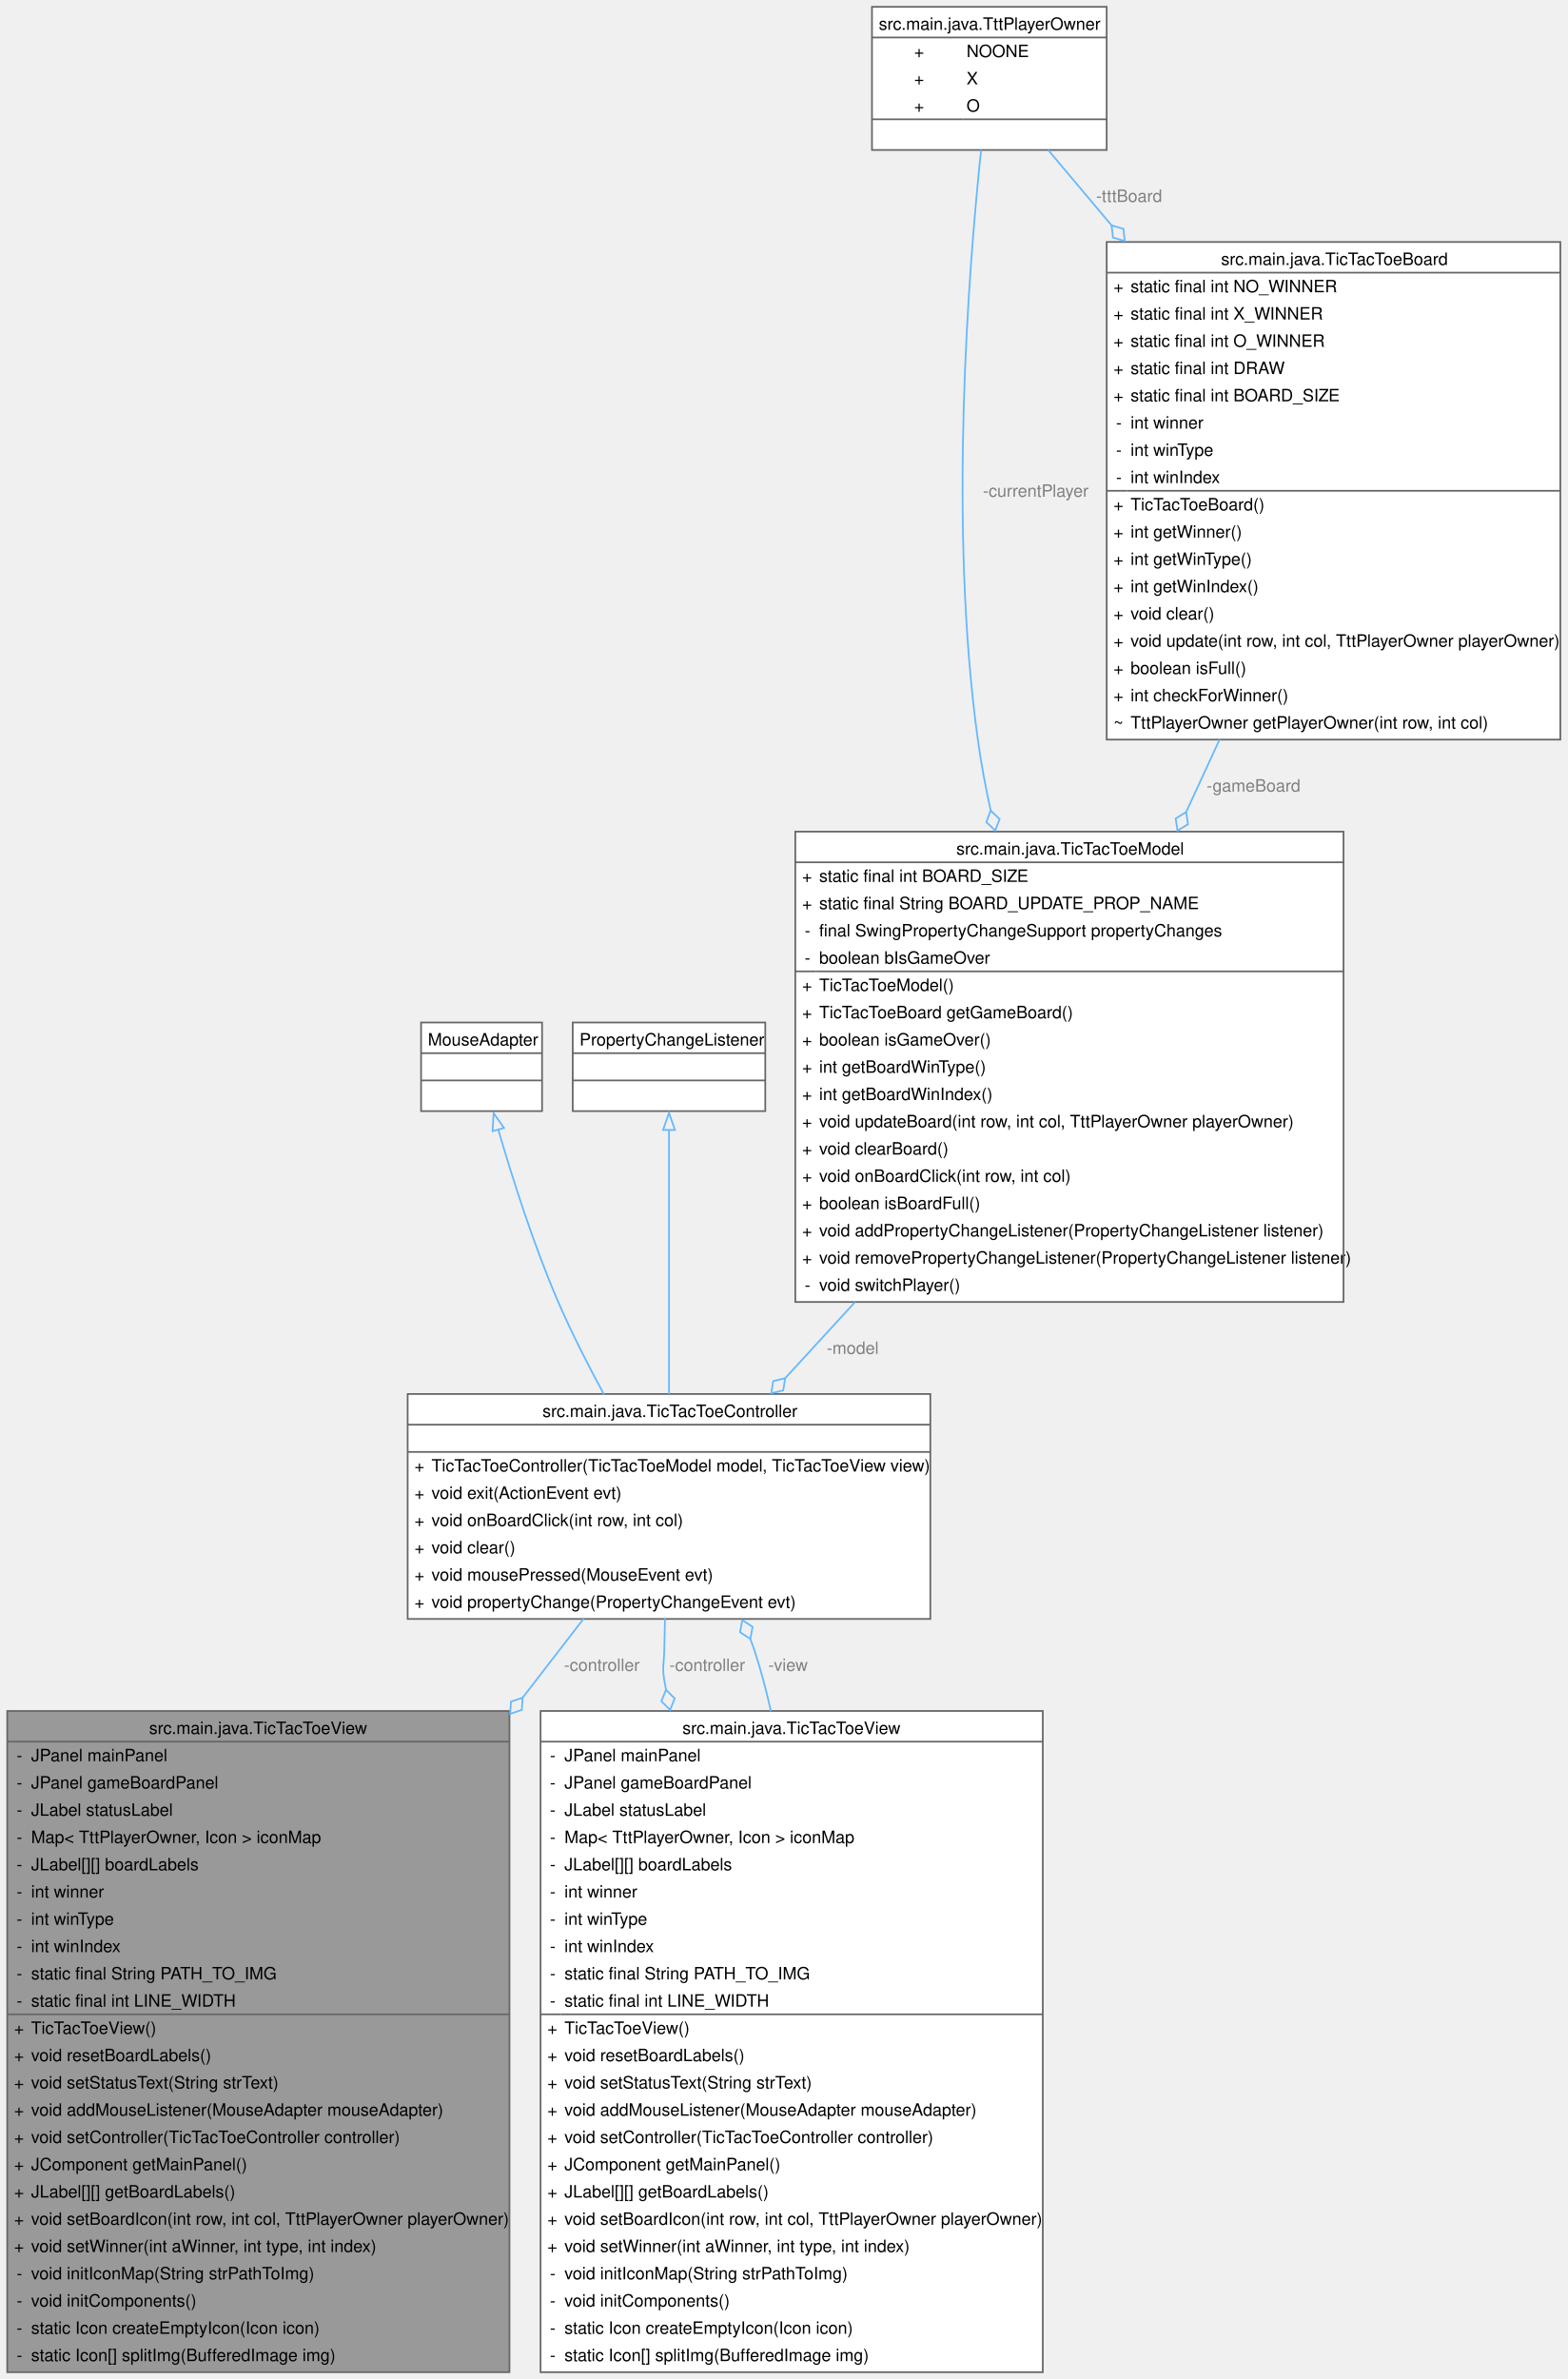
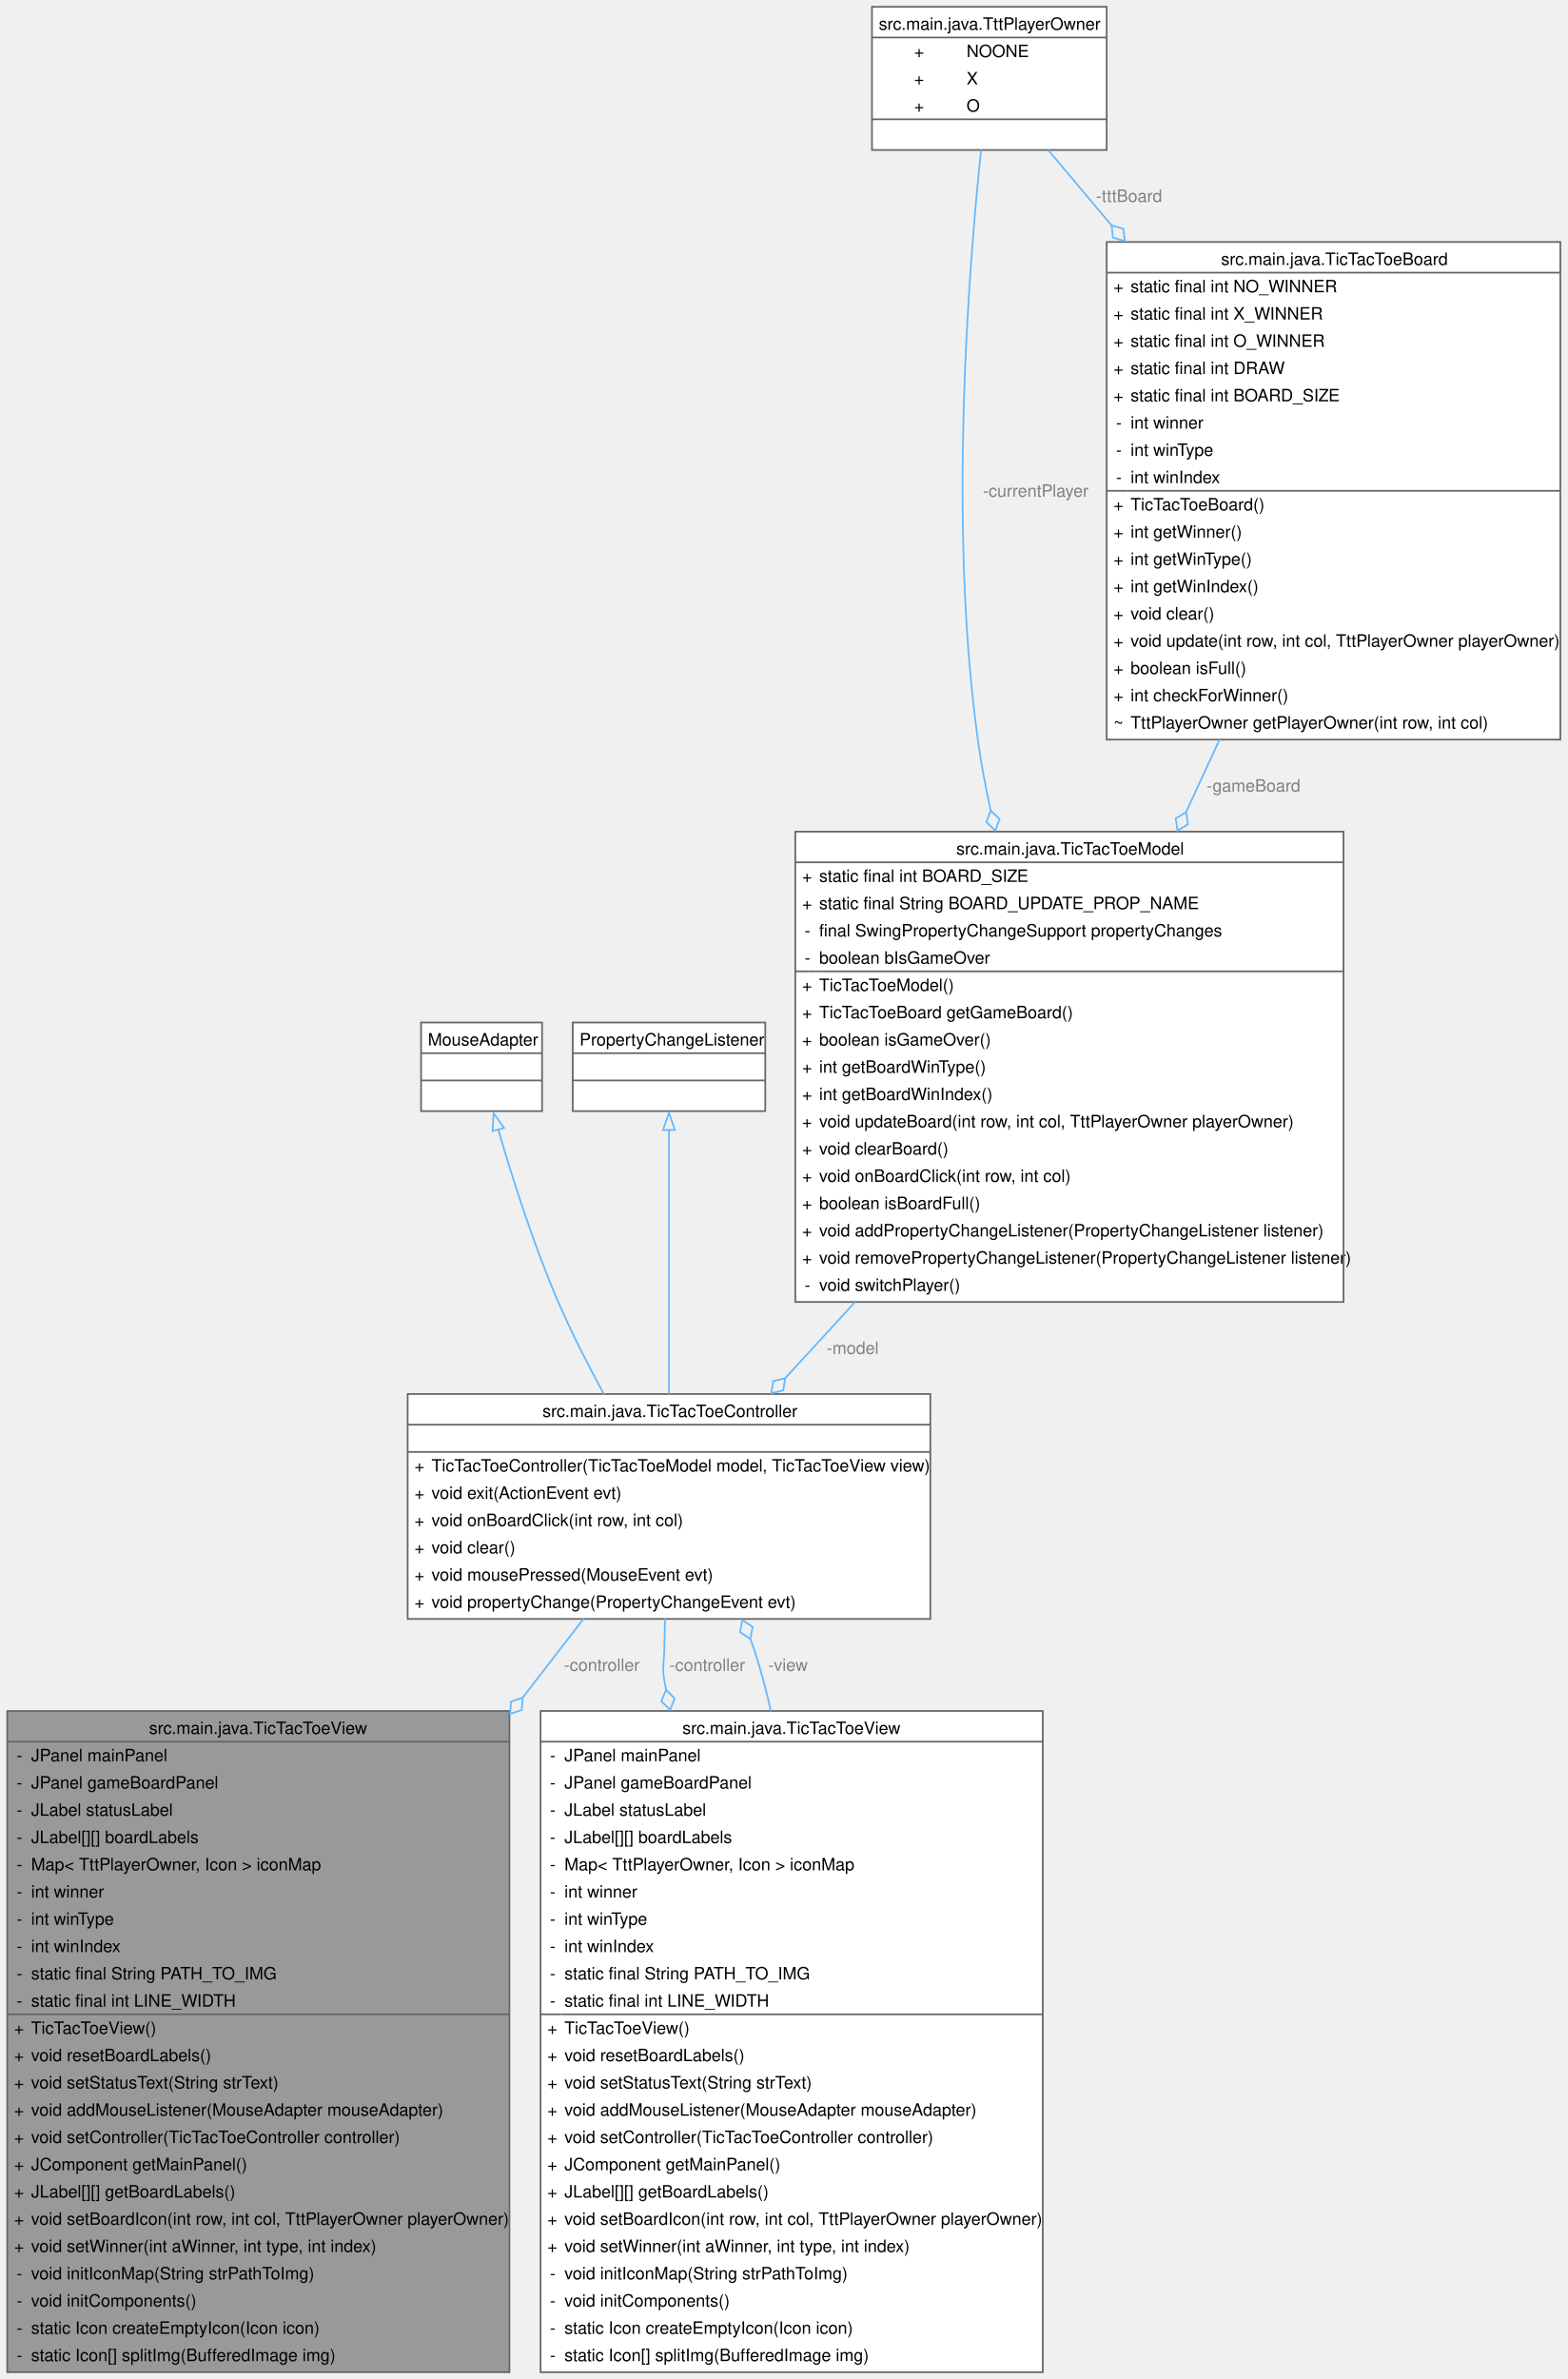
<svg xmlns="http://www.w3.org/2000/svg" xmlns:xlink="http://www.w3.org/1999/xlink" width="920pt" height="1396pt" viewBox="0.00 0.00 919.50 1396.00">
  <g id="graph0" class="graph" transform="scale(1 1) rotate(0) translate(4 1392)">
    <g id="Node000001" class="node">
      <g id="a_Node000001">
        <a xlink:title=" ">
          <polygon fill="#999999" stroke="none" points="294.75,-388 0,-388 0,0 294.75,0 294.75,-388" />
          <text text-anchor="start" x="83.25" y="-374.5" font-family="Helvetica,sans-Serif" font-size="10.00">src.main.java.TicTacToeView</text>
          <text text-anchor="start" x="5.5" y="-358.5" font-family="Helvetica,sans-Serif" font-size="10.00">-</text>
          <text text-anchor="start" x="14" y="-358.5" font-family="Helvetica,sans-Serif" font-size="10.00">JPanel mainPanel</text>
          <text text-anchor="start" x="5.5" y="-342.5" font-family="Helvetica,sans-Serif" font-size="10.00">-</text>
          <text text-anchor="start" x="14" y="-342.5" font-family="Helvetica,sans-Serif" font-size="10.00">JPanel gameBoardPanel</text>
          <text text-anchor="start" x="5.5" y="-326.5" font-family="Helvetica,sans-Serif" font-size="10.00">-</text>
          <text text-anchor="start" x="14" y="-326.5" font-family="Helvetica,sans-Serif" font-size="10.00">JLabel statusLabel</text>
          <text text-anchor="start" x="5.5" y="-310.5" font-family="Helvetica,sans-Serif" font-size="10.00">-</text>
-           <text text-anchor="start" x="14" y="-310.5" font-family="Helvetica,sans-Serif" font-size="10.00">Map&lt; TttPlayerOwner, Icon &gt; iconMap</text>
+           <text text-anchor="start" x="14" y="-310.5" font-family="Helvetica,sans-Serif" font-size="10.00">JLabel[][] boardLabels</text>
          <text text-anchor="start" x="5.5" y="-294.5" font-family="Helvetica,sans-Serif" font-size="10.00">-</text>
-           <text text-anchor="start" x="14" y="-294.5" font-family="Helvetica,sans-Serif" font-size="10.00">JLabel[][] boardLabels</text>
+           <text text-anchor="start" x="14" y="-294.5" font-family="Helvetica,sans-Serif" font-size="10.00">Map&lt; TttPlayerOwner, Icon &gt; iconMap</text>
          <text text-anchor="start" x="5.5" y="-278.5" font-family="Helvetica,sans-Serif" font-size="10.00">-</text>
          <text text-anchor="start" x="14" y="-278.5" font-family="Helvetica,sans-Serif" font-size="10.00">int winner</text>
          <text text-anchor="start" x="5.5" y="-262.5" font-family="Helvetica,sans-Serif" font-size="10.00">-</text>
          <text text-anchor="start" x="14" y="-262.5" font-family="Helvetica,sans-Serif" font-size="10.00">int winType</text>
          <text text-anchor="start" x="5.5" y="-246.5" font-family="Helvetica,sans-Serif" font-size="10.00">-</text>
          <text text-anchor="start" x="14" y="-246.5" font-family="Helvetica,sans-Serif" font-size="10.00">int winIndex</text>
          <text text-anchor="start" x="5.5" y="-230.5" font-family="Helvetica,sans-Serif" font-size="10.00">-</text>
          <text text-anchor="start" x="14" y="-230.5" font-family="Helvetica,sans-Serif" font-size="10.00">static final String PATH_TO_IMG</text>
          <text text-anchor="start" x="5.5" y="-214.5" font-family="Helvetica,sans-Serif" font-size="10.00">-</text>
          <text text-anchor="start" x="14" y="-214.5" font-family="Helvetica,sans-Serif" font-size="10.00">static final int LINE_WIDTH</text>
          <text text-anchor="start" x="4" y="-198.5" font-family="Helvetica,sans-Serif" font-size="10.00">+</text>
          <text text-anchor="start" x="14" y="-198.5" font-family="Helvetica,sans-Serif" font-size="10.00">TicTacToeView()</text>
          <text text-anchor="start" x="4" y="-182.5" font-family="Helvetica,sans-Serif" font-size="10.00">+</text>
          <text text-anchor="start" x="14" y="-182.5" font-family="Helvetica,sans-Serif" font-size="10.00">void resetBoardLabels()</text>
          <text text-anchor="start" x="4" y="-166.5" font-family="Helvetica,sans-Serif" font-size="10.00">+</text>
          <text text-anchor="start" x="14" y="-166.5" font-family="Helvetica,sans-Serif" font-size="10.00">void setStatusText(String strText)</text>
          <text text-anchor="start" x="4" y="-150.5" font-family="Helvetica,sans-Serif" font-size="10.00">+</text>
          <text text-anchor="start" x="14" y="-150.5" font-family="Helvetica,sans-Serif" font-size="10.00">void addMouseListener(MouseAdapter mouseAdapter)</text>
          <text text-anchor="start" x="4" y="-134.5" font-family="Helvetica,sans-Serif" font-size="10.00">+</text>
          <text text-anchor="start" x="14" y="-134.5" font-family="Helvetica,sans-Serif" font-size="10.00">void setController(TicTacToeController controller)</text>
          <text text-anchor="start" x="4" y="-118.5" font-family="Helvetica,sans-Serif" font-size="10.00">+</text>
          <text text-anchor="start" x="14" y="-118.5" font-family="Helvetica,sans-Serif" font-size="10.00">JComponent getMainPanel()</text>
          <text text-anchor="start" x="4" y="-102.5" font-family="Helvetica,sans-Serif" font-size="10.00">+</text>
          <text text-anchor="start" x="14" y="-102.5" font-family="Helvetica,sans-Serif" font-size="10.00">JLabel[][] getBoardLabels()</text>
          <text text-anchor="start" x="4" y="-86.5" font-family="Helvetica,sans-Serif" font-size="10.00">+</text>
          <text text-anchor="start" x="14" y="-86.5" font-family="Helvetica,sans-Serif" font-size="10.00">void setBoardIcon(int row, int col, TttPlayerOwner playerOwner)</text>
          <text text-anchor="start" x="4" y="-70.5" font-family="Helvetica,sans-Serif" font-size="10.00">+</text>
          <text text-anchor="start" x="14" y="-70.5" font-family="Helvetica,sans-Serif" font-size="10.00">void setWinner(int aWinner, int type, int index)</text>
          <text text-anchor="start" x="5.5" y="-54.5" font-family="Helvetica,sans-Serif" font-size="10.00">-</text>
          <text text-anchor="start" x="14" y="-54.5" font-family="Helvetica,sans-Serif" font-size="10.00">void initIconMap(String strPathToImg)</text>
          <text text-anchor="start" x="5.5" y="-38.5" font-family="Helvetica,sans-Serif" font-size="10.00">-</text>
          <text text-anchor="start" x="14" y="-38.5" font-family="Helvetica,sans-Serif" font-size="10.00">void initComponents()</text>
          <text text-anchor="start" x="5.5" y="-22.5" font-family="Helvetica,sans-Serif" font-size="10.00">-</text>
          <text text-anchor="start" x="14" y="-22.5" font-family="Helvetica,sans-Serif" font-size="10.00">static Icon createEmptyIcon(Icon icon)</text>
          <text text-anchor="start" x="5.5" y="-6.5" font-family="Helvetica,sans-Serif" font-size="10.00">-</text>
          <text text-anchor="start" x="14" y="-6.5" font-family="Helvetica,sans-Serif" font-size="10.00">static Icon[] splitImg(BufferedImage img)</text>
          <polygon fill="#666666" stroke="#666666" points="0,-370 0,-370 294.75,-370 294.75,-370 0,-370" />
          <polygon fill="#666666" stroke="#666666" points="0,-210 0,-210 12,-210 12,-210 0,-210" />
          <polygon fill="#666666" stroke="#666666" points="12,-210 12,-210 294.75,-210 294.75,-210 12,-210" />
          <polygon fill="none" stroke="#666666" points="0,0 0,-388 294.75,-388 294.75,0 0,0" />
        </a>
      </g>
    </g>
    <g id="Node000002" class="node">
      <g id="a_Node000002">
        <a xlink:href="classsrc_1_1main_1_1java_1_1_tic_tac_toe_controller.html" target="_top" xlink:title=" ">
          <polygon fill="white" stroke="none" points="541.75,-574 235,-574 235,-442 541.75,-442 541.75,-574" />
          <text text-anchor="start" x="314.12" y="-560.5" font-family="Helvetica,sans-Serif" font-size="10.00">src.main.java.TicTacToeController</text>
          <text text-anchor="start" x="386.88" y="-544.5" font-family="Helvetica,sans-Serif" font-size="10.00"> </text>
          <text text-anchor="start" x="239" y="-528.5" font-family="Helvetica,sans-Serif" font-size="10.00">+</text>
          <text text-anchor="start" x="249" y="-528.5" font-family="Helvetica,sans-Serif" font-size="10.00">TicTacToeController(TicTacToeModel model, TicTacToeView view)</text>
          <text text-anchor="start" x="239" y="-512.5" font-family="Helvetica,sans-Serif" font-size="10.00">+</text>
          <text text-anchor="start" x="249" y="-512.5" font-family="Helvetica,sans-Serif" font-size="10.00">void exit(ActionEvent evt)</text>
          <text text-anchor="start" x="239" y="-496.5" font-family="Helvetica,sans-Serif" font-size="10.00">+</text>
          <text text-anchor="start" x="249" y="-496.5" font-family="Helvetica,sans-Serif" font-size="10.00">void onBoardClick(int row, int col)</text>
          <text text-anchor="start" x="239" y="-480.5" font-family="Helvetica,sans-Serif" font-size="10.00">+</text>
          <text text-anchor="start" x="249" y="-480.5" font-family="Helvetica,sans-Serif" font-size="10.00">void clear()</text>
          <text text-anchor="start" x="239" y="-464.5" font-family="Helvetica,sans-Serif" font-size="10.00">+</text>
          <text text-anchor="start" x="249" y="-464.5" font-family="Helvetica,sans-Serif" font-size="10.00">void mousePressed(MouseEvent evt)</text>
          <text text-anchor="start" x="239" y="-448.5" font-family="Helvetica,sans-Serif" font-size="10.00">+</text>
          <text text-anchor="start" x="249" y="-448.5" font-family="Helvetica,sans-Serif" font-size="10.00">void propertyChange(PropertyChangeEvent evt)</text>
          <polygon fill="#666666" stroke="#666666" points="235,-556 235,-556 541.75,-556 541.75,-556 235,-556" />
          <polygon fill="#666666" stroke="#666666" points="235,-540 235,-540 541.75,-540 541.75,-540 235,-540" />
          <polygon fill="none" stroke="#666666" points="235,-442 235,-574 541.75,-574 541.75,-442 235,-442" />
        </a>
      </g>
    </g>
    <g id="edge1_Node000001_Node000002" class="edge">
      <g id="a_edge1_Node000001_Node000002">
        <a xlink:title=" ">
          <path fill="none" stroke="#63b8ff" d="M338.44,-442.35C327.38,-428.03 315.09,-412.12 302.23,-395.47" />
          <polygon fill="none" stroke="#63b8ff" points="302.48,-395.8 295.65,-393.5 295.15,-386.3 301.98,-388.61 302.48,-395.8" />
        </a>
      </g>
      <text text-anchor="start" x="326.74" y="-411.5" font-family="Helvetica,sans-Serif" font-size="10.00" fill="grey">-controller</text>
    </g>
    <g id="Node000008" class="node">
      <g id="a_Node000008">
        <a xlink:href="classsrc_1_1main_1_1java_1_1_tic_tac_toe_view.html" target="_top" xlink:title=" ">
          <polygon fill="white" stroke="none" points="607.75,-388 313,-388 313,0 607.75,0 607.75,-388" />
          <text text-anchor="start" x="396.25" y="-374.5" font-family="Helvetica,sans-Serif" font-size="10.00">src.main.java.TicTacToeView</text>
          <text text-anchor="start" x="318.5" y="-358.5" font-family="Helvetica,sans-Serif" font-size="10.00">-</text>
          <text text-anchor="start" x="327" y="-358.5" font-family="Helvetica,sans-Serif" font-size="10.00">JPanel mainPanel</text>
          <text text-anchor="start" x="318.5" y="-342.5" font-family="Helvetica,sans-Serif" font-size="10.00">-</text>
          <text text-anchor="start" x="327" y="-342.5" font-family="Helvetica,sans-Serif" font-size="10.00">JPanel gameBoardPanel</text>
          <text text-anchor="start" x="318.5" y="-326.5" font-family="Helvetica,sans-Serif" font-size="10.00">-</text>
          <text text-anchor="start" x="327" y="-326.5" font-family="Helvetica,sans-Serif" font-size="10.00">JLabel statusLabel</text>
          <text text-anchor="start" x="318.5" y="-310.5" font-family="Helvetica,sans-Serif" font-size="10.00">-</text>
-           <text text-anchor="start" x="327" y="-310.5" font-family="Helvetica,sans-Serif" font-size="10.00">Map&lt; TttPlayerOwner, Icon &gt; iconMap</text>
+           <text text-anchor="start" x="327" y="-310.5" font-family="Helvetica,sans-Serif" font-size="10.00">JLabel[][] boardLabels</text>
          <text text-anchor="start" x="318.5" y="-294.5" font-family="Helvetica,sans-Serif" font-size="10.00">-</text>
-           <text text-anchor="start" x="327" y="-294.5" font-family="Helvetica,sans-Serif" font-size="10.00">JLabel[][] boardLabels</text>
+           <text text-anchor="start" x="327" y="-294.5" font-family="Helvetica,sans-Serif" font-size="10.00">Map&lt; TttPlayerOwner, Icon &gt; iconMap</text>
          <text text-anchor="start" x="318.5" y="-278.5" font-family="Helvetica,sans-Serif" font-size="10.00">-</text>
          <text text-anchor="start" x="327" y="-278.5" font-family="Helvetica,sans-Serif" font-size="10.00">int winner</text>
          <text text-anchor="start" x="318.5" y="-262.5" font-family="Helvetica,sans-Serif" font-size="10.00">-</text>
          <text text-anchor="start" x="327" y="-262.5" font-family="Helvetica,sans-Serif" font-size="10.00">int winType</text>
          <text text-anchor="start" x="318.5" y="-246.5" font-family="Helvetica,sans-Serif" font-size="10.00">-</text>
          <text text-anchor="start" x="327" y="-246.5" font-family="Helvetica,sans-Serif" font-size="10.00">int winIndex</text>
          <text text-anchor="start" x="318.5" y="-230.5" font-family="Helvetica,sans-Serif" font-size="10.00">-</text>
          <text text-anchor="start" x="327" y="-230.5" font-family="Helvetica,sans-Serif" font-size="10.00">static final String PATH_TO_IMG</text>
          <text text-anchor="start" x="318.5" y="-214.5" font-family="Helvetica,sans-Serif" font-size="10.00">-</text>
          <text text-anchor="start" x="327" y="-214.5" font-family="Helvetica,sans-Serif" font-size="10.00">static final int LINE_WIDTH</text>
          <text text-anchor="start" x="317" y="-198.5" font-family="Helvetica,sans-Serif" font-size="10.00">+</text>
          <text text-anchor="start" x="327" y="-198.5" font-family="Helvetica,sans-Serif" font-size="10.00">TicTacToeView()</text>
          <text text-anchor="start" x="317" y="-182.5" font-family="Helvetica,sans-Serif" font-size="10.00">+</text>
          <text text-anchor="start" x="327" y="-182.5" font-family="Helvetica,sans-Serif" font-size="10.00">void resetBoardLabels()</text>
          <text text-anchor="start" x="317" y="-166.5" font-family="Helvetica,sans-Serif" font-size="10.00">+</text>
          <text text-anchor="start" x="327" y="-166.5" font-family="Helvetica,sans-Serif" font-size="10.00">void setStatusText(String strText)</text>
          <text text-anchor="start" x="317" y="-150.5" font-family="Helvetica,sans-Serif" font-size="10.00">+</text>
          <text text-anchor="start" x="327" y="-150.5" font-family="Helvetica,sans-Serif" font-size="10.00">void addMouseListener(MouseAdapter mouseAdapter)</text>
          <text text-anchor="start" x="317" y="-134.5" font-family="Helvetica,sans-Serif" font-size="10.00">+</text>
          <text text-anchor="start" x="327" y="-134.5" font-family="Helvetica,sans-Serif" font-size="10.00">void setController(TicTacToeController controller)</text>
          <text text-anchor="start" x="317" y="-118.5" font-family="Helvetica,sans-Serif" font-size="10.00">+</text>
          <text text-anchor="start" x="327" y="-118.5" font-family="Helvetica,sans-Serif" font-size="10.00">JComponent getMainPanel()</text>
          <text text-anchor="start" x="317" y="-102.5" font-family="Helvetica,sans-Serif" font-size="10.00">+</text>
          <text text-anchor="start" x="327" y="-102.5" font-family="Helvetica,sans-Serif" font-size="10.00">JLabel[][] getBoardLabels()</text>
          <text text-anchor="start" x="317" y="-86.5" font-family="Helvetica,sans-Serif" font-size="10.00">+</text>
          <text text-anchor="start" x="327" y="-86.5" font-family="Helvetica,sans-Serif" font-size="10.00">void setBoardIcon(int row, int col, TttPlayerOwner playerOwner)</text>
          <text text-anchor="start" x="317" y="-70.5" font-family="Helvetica,sans-Serif" font-size="10.00">+</text>
          <text text-anchor="start" x="327" y="-70.5" font-family="Helvetica,sans-Serif" font-size="10.00">void setWinner(int aWinner, int type, int index)</text>
          <text text-anchor="start" x="318.5" y="-54.5" font-family="Helvetica,sans-Serif" font-size="10.00">-</text>
          <text text-anchor="start" x="327" y="-54.5" font-family="Helvetica,sans-Serif" font-size="10.00">void initIconMap(String strPathToImg)</text>
          <text text-anchor="start" x="318.5" y="-38.5" font-family="Helvetica,sans-Serif" font-size="10.00">-</text>
          <text text-anchor="start" x="327" y="-38.5" font-family="Helvetica,sans-Serif" font-size="10.00">void initComponents()</text>
          <text text-anchor="start" x="318.5" y="-22.5" font-family="Helvetica,sans-Serif" font-size="10.00">-</text>
          <text text-anchor="start" x="327" y="-22.5" font-family="Helvetica,sans-Serif" font-size="10.00">static Icon createEmptyIcon(Icon icon)</text>
          <text text-anchor="start" x="318.5" y="-6.5" font-family="Helvetica,sans-Serif" font-size="10.00">-</text>
          <text text-anchor="start" x="327" y="-6.5" font-family="Helvetica,sans-Serif" font-size="10.00">static Icon[] splitImg(BufferedImage img)</text>
          <polygon fill="#666666" stroke="#666666" points="313,-370 313,-370 607.75,-370 607.75,-370 313,-370" />
          <polygon fill="#666666" stroke="#666666" points="313,-210 313,-210 325,-210 325,-210 313,-210" />
          <polygon fill="#666666" stroke="#666666" points="325,-210 325,-210 607.75,-210 607.75,-210 325,-210" />
          <polygon fill="none" stroke="#666666" points="313,0 313,-388 607.75,-388 607.75,0 313,0" />
        </a>
      </g>
    </g>
    <g id="edge9_Node000008_Node000002" class="edge">
      <g id="a_edge9_Node000008_Node000002">
        <a xlink:title=" ">
          <path fill="none" stroke="#63b8ff" d="M386.02,-442.21C385.86,-436.06 385.72,-429.91 385.62,-424 385.49,-416 384.27,-413.88 385.62,-406 385.95,-404.11 386.29,-402.22 386.64,-400.33" />
          <polygon fill="none" stroke="#63b8ff" points="386.63,-400.41 383.89,-393.74 389,-388.65 391.73,-395.32 386.63,-400.41" />
        </a>
      </g>
      <text text-anchor="start" x="388.62" y="-411.5" font-family="Helvetica,sans-Serif" font-size="10.00" fill="grey">-controller</text>
    </g>
    <g id="Node000003" class="node">
      <g id="a_Node000003">
        <a xlink:title=" ">
          <polygon fill="white" stroke="none" points="313.88,-792 242.88,-792 242.88,-740 313.88,-740 313.88,-792" />
          <text text-anchor="start" x="246.88" y="-778.5" font-family="Helvetica,sans-Serif" font-size="10.00">MouseAdapter</text>
          <text text-anchor="start" x="276.88" y="-762.5" font-family="Helvetica,sans-Serif" font-size="10.00"> </text>
          <text text-anchor="start" x="276.88" y="-746.5" font-family="Helvetica,sans-Serif" font-size="10.00"> </text>
          <polygon fill="#666666" stroke="#666666" points="242.88,-774 242.88,-774 313.88,-774 313.88,-774 242.88,-774" />
          <polygon fill="#666666" stroke="#666666" points="242.88,-758 242.88,-758 313.88,-758 313.88,-758 242.88,-758" />
          <polygon fill="none" stroke="#666666" points="242.88,-740 242.88,-792 313.88,-792 313.88,-740 242.88,-740" />
        </a>
      </g>
    </g>
    <g id="edge2_Node000002_Node000003" class="edge">
      <g id="a_edge2_Node000002_Node000003">
        <a xlink:title=" ">
          <path fill="none" stroke="#63b8ff" d="M288.13,-729.37C296.27,-701.33 308.86,-661.52 323.38,-628 331.19,-609.96 340.82,-591.03 350.25,-573.71" />
          <polygon fill="none" stroke="#63b8ff" points="284.82,-728.22 285.44,-738.79 291.55,-730.14 284.82,-728.22" />
        </a>
      </g>
    </g>
    <g id="Node000004" class="node">
      <g id="a_Node000004">
        <a xlink:title=" ">
          <polygon fill="white" stroke="none" points="444.88,-792 331.88,-792 331.88,-740 444.88,-740 444.88,-792" />
          <text text-anchor="start" x="335.88" y="-778.5" font-family="Helvetica,sans-Serif" font-size="10.00">PropertyChangeListener</text>
          <text text-anchor="start" x="386.88" y="-762.5" font-family="Helvetica,sans-Serif" font-size="10.00"> </text>
          <text text-anchor="start" x="386.88" y="-746.5" font-family="Helvetica,sans-Serif" font-size="10.00"> </text>
          <polygon fill="#666666" stroke="#666666" points="331.88,-774 331.88,-774 444.88,-774 444.88,-774 331.88,-774" />
          <polygon fill="#666666" stroke="#666666" points="331.88,-758 331.88,-758 444.88,-758 444.88,-758 331.88,-758" />
          <polygon fill="none" stroke="#666666" points="331.88,-740 331.88,-792 444.88,-792 444.88,-740 331.88,-740" />
        </a>
      </g>
    </g>
    <g id="edge3_Node000002_Node000004" class="edge">
      <g id="a_edge3_Node000002_Node000004">
        <a xlink:title=" ">
          <path fill="none" stroke="#63b8ff" d="M388.38,-729.12C388.38,-689 388.38,-623.22 388.38,-573.99" />
          <polygon fill="none" stroke="#63b8ff" points="384.88,-728.94 388.38,-738.94 391.88,-728.94 384.88,-728.94" />
        </a>
      </g>
    </g>
    <g id="Node000005" class="node">
      <g id="a_Node000005">
        <a xlink:href="classsrc_1_1main_1_1java_1_1_tic_tac_toe_model.html" target="_top" xlink:title=" ">
          <polygon fill="white" stroke="none" points="784.25,-904 462.5,-904 462.5,-628 784.25,-628 784.25,-904" />
          <text text-anchor="start" x="557" y="-890.5" font-family="Helvetica,sans-Serif" font-size="10.00">src.main.java.TicTacToeModel</text>
          <text text-anchor="start" x="466.5" y="-874.5" font-family="Helvetica,sans-Serif" font-size="10.00">+</text>
          <text text-anchor="start" x="476.5" y="-874.5" font-family="Helvetica,sans-Serif" font-size="10.00">static final int BOARD_SIZE</text>
          <text text-anchor="start" x="466.5" y="-858.5" font-family="Helvetica,sans-Serif" font-size="10.00">+</text>
          <text text-anchor="start" x="476.5" y="-858.5" font-family="Helvetica,sans-Serif" font-size="10.00">static final String BOARD_UPDATE_PROP_NAME</text>
          <text text-anchor="start" x="468" y="-842.5" font-family="Helvetica,sans-Serif" font-size="10.00">-</text>
          <text text-anchor="start" x="476.5" y="-842.5" font-family="Helvetica,sans-Serif" font-size="10.00">final SwingPropertyChangeSupport propertyChanges</text>
          <text text-anchor="start" x="468" y="-826.5" font-family="Helvetica,sans-Serif" font-size="10.00">-</text>
          <text text-anchor="start" x="476.5" y="-826.5" font-family="Helvetica,sans-Serif" font-size="10.00">boolean bIsGameOver</text>
          <text text-anchor="start" x="466.5" y="-810.5" font-family="Helvetica,sans-Serif" font-size="10.00">+</text>
          <text text-anchor="start" x="476.5" y="-810.5" font-family="Helvetica,sans-Serif" font-size="10.00">TicTacToeModel()</text>
          <text text-anchor="start" x="466.5" y="-794.5" font-family="Helvetica,sans-Serif" font-size="10.00">+</text>
          <text text-anchor="start" x="476.5" y="-794.5" font-family="Helvetica,sans-Serif" font-size="10.00">TicTacToeBoard getGameBoard()</text>
          <text text-anchor="start" x="466.5" y="-778.5" font-family="Helvetica,sans-Serif" font-size="10.00">+</text>
          <text text-anchor="start" x="476.5" y="-778.5" font-family="Helvetica,sans-Serif" font-size="10.00">boolean isGameOver()</text>
          <text text-anchor="start" x="466.5" y="-762.5" font-family="Helvetica,sans-Serif" font-size="10.00">+</text>
          <text text-anchor="start" x="476.5" y="-762.5" font-family="Helvetica,sans-Serif" font-size="10.00">int getBoardWinType()</text>
          <text text-anchor="start" x="466.5" y="-746.5" font-family="Helvetica,sans-Serif" font-size="10.00">+</text>
          <text text-anchor="start" x="476.5" y="-746.5" font-family="Helvetica,sans-Serif" font-size="10.00">int getBoardWinIndex()</text>
          <text text-anchor="start" x="466.5" y="-730.5" font-family="Helvetica,sans-Serif" font-size="10.00">+</text>
          <text text-anchor="start" x="476.5" y="-730.5" font-family="Helvetica,sans-Serif" font-size="10.00">void updateBoard(int row, int col, TttPlayerOwner playerOwner)</text>
          <text text-anchor="start" x="466.5" y="-714.5" font-family="Helvetica,sans-Serif" font-size="10.00">+</text>
          <text text-anchor="start" x="476.5" y="-714.5" font-family="Helvetica,sans-Serif" font-size="10.00">void clearBoard()</text>
          <text text-anchor="start" x="466.5" y="-698.5" font-family="Helvetica,sans-Serif" font-size="10.00">+</text>
          <text text-anchor="start" x="476.5" y="-698.5" font-family="Helvetica,sans-Serif" font-size="10.00">void onBoardClick(int row, int col)</text>
          <text text-anchor="start" x="466.5" y="-682.5" font-family="Helvetica,sans-Serif" font-size="10.00">+</text>
          <text text-anchor="start" x="476.5" y="-682.5" font-family="Helvetica,sans-Serif" font-size="10.00">boolean isBoardFull()</text>
          <text text-anchor="start" x="466.5" y="-666.5" font-family="Helvetica,sans-Serif" font-size="10.00">+</text>
          <text text-anchor="start" x="476.5" y="-666.5" font-family="Helvetica,sans-Serif" font-size="10.00">void addPropertyChangeListener(PropertyChangeListener listener)</text>
          <text text-anchor="start" x="466.5" y="-650.5" font-family="Helvetica,sans-Serif" font-size="10.00">+</text>
          <text text-anchor="start" x="476.5" y="-650.5" font-family="Helvetica,sans-Serif" font-size="10.00">void removePropertyChangeListener(PropertyChangeListener listener)</text>
          <text text-anchor="start" x="468" y="-634.5" font-family="Helvetica,sans-Serif" font-size="10.00">-</text>
          <text text-anchor="start" x="476.5" y="-634.5" font-family="Helvetica,sans-Serif" font-size="10.00">void switchPlayer()</text>
          <polygon fill="#666666" stroke="#666666" points="462.5,-886 462.5,-886 784.25,-886 784.25,-886 462.5,-886" />
          <polygon fill="#666666" stroke="#666666" points="462.5,-822 462.5,-822 474.5,-822 474.5,-822 462.5,-822" />
          <polygon fill="#666666" stroke="#666666" points="474.5,-822 474.5,-822 784.25,-822 784.25,-822 474.5,-822" />
          <polygon fill="none" stroke="#666666" points="462.5,-628 462.5,-904 784.25,-904 784.25,-628 462.5,-628" />
        </a>
      </g>
    </g>
    <g id="edge4_Node000002_Node000005" class="edge">
      <g id="a_edge4_Node000002_Node000005">
        <a xlink:title=" ">
          <path fill="none" stroke="#63b8ff" d="M497.62,-628.01C483.52,-612.65 469.58,-597.46 456.62,-583.34" />
          <polygon fill="none" stroke="#63b8ff" points="456.54,-583.25 449.53,-581.54 448.42,-574.41 455.43,-576.13 456.54,-583.25" />
        </a>
      </g>
      <text text-anchor="start" x="480.92" y="-597.5" font-family="Helvetica,sans-Serif" font-size="10.00" fill="grey">-model</text>
    </g>
    <g id="Node000006" class="node">
      <g id="a_Node000006">
        <a xlink:href="classsrc_1_1main_1_1java_1_1_tic_tac_toe_board.html" target="_top" xlink:title=" ">
          <polygon fill="white" stroke="none" points="911.5,-1250 645.25,-1250 645.25,-958 911.5,-958 911.5,-1250" />
          <text text-anchor="start" x="712.38" y="-1236.5" font-family="Helvetica,sans-Serif" font-size="10.00">src.main.java.TicTacToeBoard</text>
          <text text-anchor="start" x="649.25" y="-1220.5" font-family="Helvetica,sans-Serif" font-size="10.00">+</text>
          <text text-anchor="start" x="659.25" y="-1220.5" font-family="Helvetica,sans-Serif" font-size="10.00">static final int NO_WINNER</text>
          <text text-anchor="start" x="649.25" y="-1204.5" font-family="Helvetica,sans-Serif" font-size="10.00">+</text>
          <text text-anchor="start" x="659.25" y="-1204.5" font-family="Helvetica,sans-Serif" font-size="10.00">static final int X_WINNER</text>
          <text text-anchor="start" x="649.25" y="-1188.5" font-family="Helvetica,sans-Serif" font-size="10.00">+</text>
          <text text-anchor="start" x="659.25" y="-1188.5" font-family="Helvetica,sans-Serif" font-size="10.00">static final int O_WINNER</text>
          <text text-anchor="start" x="649.25" y="-1172.5" font-family="Helvetica,sans-Serif" font-size="10.00">+</text>
          <text text-anchor="start" x="659.25" y="-1172.5" font-family="Helvetica,sans-Serif" font-size="10.00">static final int DRAW</text>
          <text text-anchor="start" x="649.25" y="-1156.5" font-family="Helvetica,sans-Serif" font-size="10.00">+</text>
          <text text-anchor="start" x="659.25" y="-1156.5" font-family="Helvetica,sans-Serif" font-size="10.00">static final int BOARD_SIZE</text>
          <text text-anchor="start" x="650.75" y="-1140.5" font-family="Helvetica,sans-Serif" font-size="10.00">-</text>
          <text text-anchor="start" x="659.25" y="-1140.5" font-family="Helvetica,sans-Serif" font-size="10.00">int winner</text>
          <text text-anchor="start" x="650.75" y="-1124.5" font-family="Helvetica,sans-Serif" font-size="10.00">-</text>
          <text text-anchor="start" x="659.25" y="-1124.5" font-family="Helvetica,sans-Serif" font-size="10.00">int winType</text>
          <text text-anchor="start" x="650.75" y="-1108.5" font-family="Helvetica,sans-Serif" font-size="10.00">-</text>
          <text text-anchor="start" x="659.25" y="-1108.5" font-family="Helvetica,sans-Serif" font-size="10.00">int winIndex</text>
          <text text-anchor="start" x="649.25" y="-1092.5" font-family="Helvetica,sans-Serif" font-size="10.00">+</text>
          <text text-anchor="start" x="659.25" y="-1092.5" font-family="Helvetica,sans-Serif" font-size="10.00">TicTacToeBoard()</text>
          <text text-anchor="start" x="649.25" y="-1076.5" font-family="Helvetica,sans-Serif" font-size="10.00">+</text>
          <text text-anchor="start" x="659.25" y="-1076.5" font-family="Helvetica,sans-Serif" font-size="10.00">int getWinner()</text>
          <text text-anchor="start" x="649.25" y="-1060.5" font-family="Helvetica,sans-Serif" font-size="10.00">+</text>
          <text text-anchor="start" x="659.25" y="-1060.5" font-family="Helvetica,sans-Serif" font-size="10.00">int getWinType()</text>
          <text text-anchor="start" x="649.25" y="-1044.5" font-family="Helvetica,sans-Serif" font-size="10.00">+</text>
          <text text-anchor="start" x="659.25" y="-1044.5" font-family="Helvetica,sans-Serif" font-size="10.00">int getWinIndex()</text>
          <text text-anchor="start" x="649.25" y="-1028.5" font-family="Helvetica,sans-Serif" font-size="10.00">+</text>
          <text text-anchor="start" x="659.25" y="-1028.5" font-family="Helvetica,sans-Serif" font-size="10.00">void clear()</text>
          <text text-anchor="start" x="649.25" y="-1012.5" font-family="Helvetica,sans-Serif" font-size="10.00">+</text>
          <text text-anchor="start" x="659.25" y="-1012.5" font-family="Helvetica,sans-Serif" font-size="10.00">void update(int row, int col, TttPlayerOwner playerOwner)</text>
          <text text-anchor="start" x="649.25" y="-996.5" font-family="Helvetica,sans-Serif" font-size="10.00">+</text>
          <text text-anchor="start" x="659.25" y="-996.5" font-family="Helvetica,sans-Serif" font-size="10.00">boolean isFull()</text>
          <text text-anchor="start" x="649.25" y="-980.5" font-family="Helvetica,sans-Serif" font-size="10.00">+</text>
          <text text-anchor="start" x="659.25" y="-980.5" font-family="Helvetica,sans-Serif" font-size="10.00">int checkForWinner()</text>
          <text text-anchor="start" x="649.25" y="-964.5" font-family="Helvetica,sans-Serif" font-size="10.00">~</text>
          <text text-anchor="start" x="659.25" y="-964.5" font-family="Helvetica,sans-Serif" font-size="10.00">TttPlayerOwner getPlayerOwner(int row, int col)</text>
          <polygon fill="#666666" stroke="#666666" points="645.25,-1232 645.25,-1232 911.5,-1232 911.5,-1232 645.25,-1232" />
          <polygon fill="#666666" stroke="#666666" points="645.25,-1104 645.25,-1104 657.25,-1104 657.25,-1104 645.25,-1104" />
          <polygon fill="#666666" stroke="#666666" points="657.25,-1104 657.25,-1104 911.5,-1104 911.5,-1104 657.25,-1104" />
          <polygon fill="none" stroke="#666666" points="645.25,-958 645.25,-1250 911.5,-1250 911.5,-958 645.25,-958" />
        </a>
      </g>
    </g>
    <g id="edge5_Node000005_Node000006" class="edge">
      <g id="a_edge5_Node000005_Node000006">
        <a xlink:title=" ">
          <path fill="none" stroke="#63b8ff" d="M711.52,-958.07C705.02,-943.98 698.42,-929.68 691.91,-915.56" />
          <polygon fill="none" stroke="#63b8ff" points="691.86,-915.47 685.72,-911.69 686.84,-904.57 692.98,-908.34 691.86,-915.47" />
        </a>
      </g>
      <text text-anchor="start" x="703.88" y="-927.5" font-family="Helvetica,sans-Serif" font-size="10.00" fill="grey">-gameBoard</text>
    </g>
    <g id="Node000007" class="node">
      <g id="a_Node000007">
        <a xlink:href="enumsrc_1_1main_1_1java_1_1_ttt_player_owner.html" target="_top" xlink:title=" ">
          <polygon fill="white" stroke="none" points="645.25,-1388 507.5,-1388 507.5,-1304 645.25,-1304 645.25,-1388" />
          <text text-anchor="start" x="511.5" y="-1374.5" font-family="Helvetica,sans-Serif" font-size="10.00">src.main.java.TttPlayerOwner</text>
          <text text-anchor="start" x="532.25" y="-1358.5" font-family="Helvetica,sans-Serif" font-size="10.00">+</text>
          <text text-anchor="start" x="563" y="-1358.5" font-family="Helvetica,sans-Serif" font-size="10.00">NOONE</text>
          <text text-anchor="start" x="532.25" y="-1342.5" font-family="Helvetica,sans-Serif" font-size="10.00">+</text>
          <text text-anchor="start" x="563" y="-1342.5" font-family="Helvetica,sans-Serif" font-size="10.00">X</text>
          <text text-anchor="start" x="532.25" y="-1326.5" font-family="Helvetica,sans-Serif" font-size="10.00">+</text>
          <text text-anchor="start" x="563" y="-1326.5" font-family="Helvetica,sans-Serif" font-size="10.00">O</text>
          <text text-anchor="start" x="574.88" y="-1310.5" font-family="Helvetica,sans-Serif" font-size="10.00"> </text>
          <polygon fill="#666666" stroke="#666666" points="507.5,-1370 507.5,-1370 645.25,-1370 645.25,-1370 507.5,-1370" />
          <polygon fill="#666666" stroke="#666666" points="507.5,-1322 507.5,-1322 561,-1322 561,-1322 507.5,-1322" />
          <polygon fill="#666666" stroke="#666666" points="561,-1322 561,-1322 645.25,-1322 645.25,-1322 561,-1322" />
          <polygon fill="none" stroke="#666666" points="507.5,-1304 507.5,-1388 645.25,-1388 645.25,-1304 507.5,-1304" />
        </a>
      </g>
    </g>
    <g id="edge7_Node000005_Node000007" class="edge">
      <g id="a_edge7_Node000005_Node000007">
        <a xlink:title=" ">
          <path fill="none" stroke="#63b8ff" d="M571.54,-1304.08C564.09,-1233.2 552.35,-1083.15 569.62,-958 571.52,-944.28 574.15,-930.15 577.23,-916.09" />
          <polygon fill="none" stroke="#63b8ff" points="577.17,-916.33 574.61,-909.59 579.84,-904.63 582.41,-911.37 577.17,-916.33" />
        </a>
      </g>
      <text text-anchor="start" x="572.62" y="-1100.5" font-family="Helvetica,sans-Serif" font-size="10.00" fill="grey">-currentPlayer</text>
    </g>
    <g id="edge6_Node000006_Node000007" class="edge">
      <g id="a_edge6_Node000006_Node000007">
        <a xlink:title=" ">
          <path fill="none" stroke="#63b8ff" d="M610.87,-1304.02C621.84,-1290.98 634.7,-1275.7 648.33,-1259.5" />
          <polygon fill="none" stroke="#63b8ff" points="648.13,-1259.74 648.94,-1252.58 655.86,-1250.56 655.06,-1257.73 648.13,-1259.74" />
        </a>
      </g>
      <text text-anchor="start" x="639.06" y="-1273.5" font-family="Helvetica,sans-Serif" font-size="10.00" fill="grey">-tttBoard</text>
    </g>
    <g id="edge8_Node000002_Node000008" class="edge">
      <g id="a_edge8_Node000002_Node000008">
        <a xlink:title=" ">
          <path fill="none" stroke="#63b8ff" d="M448.2,-387.8C445.47,-400.17 442.23,-412.34 438.38,-424 437.69,-426.09 436.94,-428.18 436.14,-430.26" />
          <polygon fill="none" stroke="#63b8ff" points="436.12,-430.29 437.43,-437.38 431.39,-441.32 430.08,-434.23 436.12,-430.29" />
        </a>
      </g>
      <text text-anchor="start" x="446.7" y="-411.5" font-family="Helvetica,sans-Serif" font-size="10.00" fill="grey">-view</text>
    </g>
  </g>
</svg>
